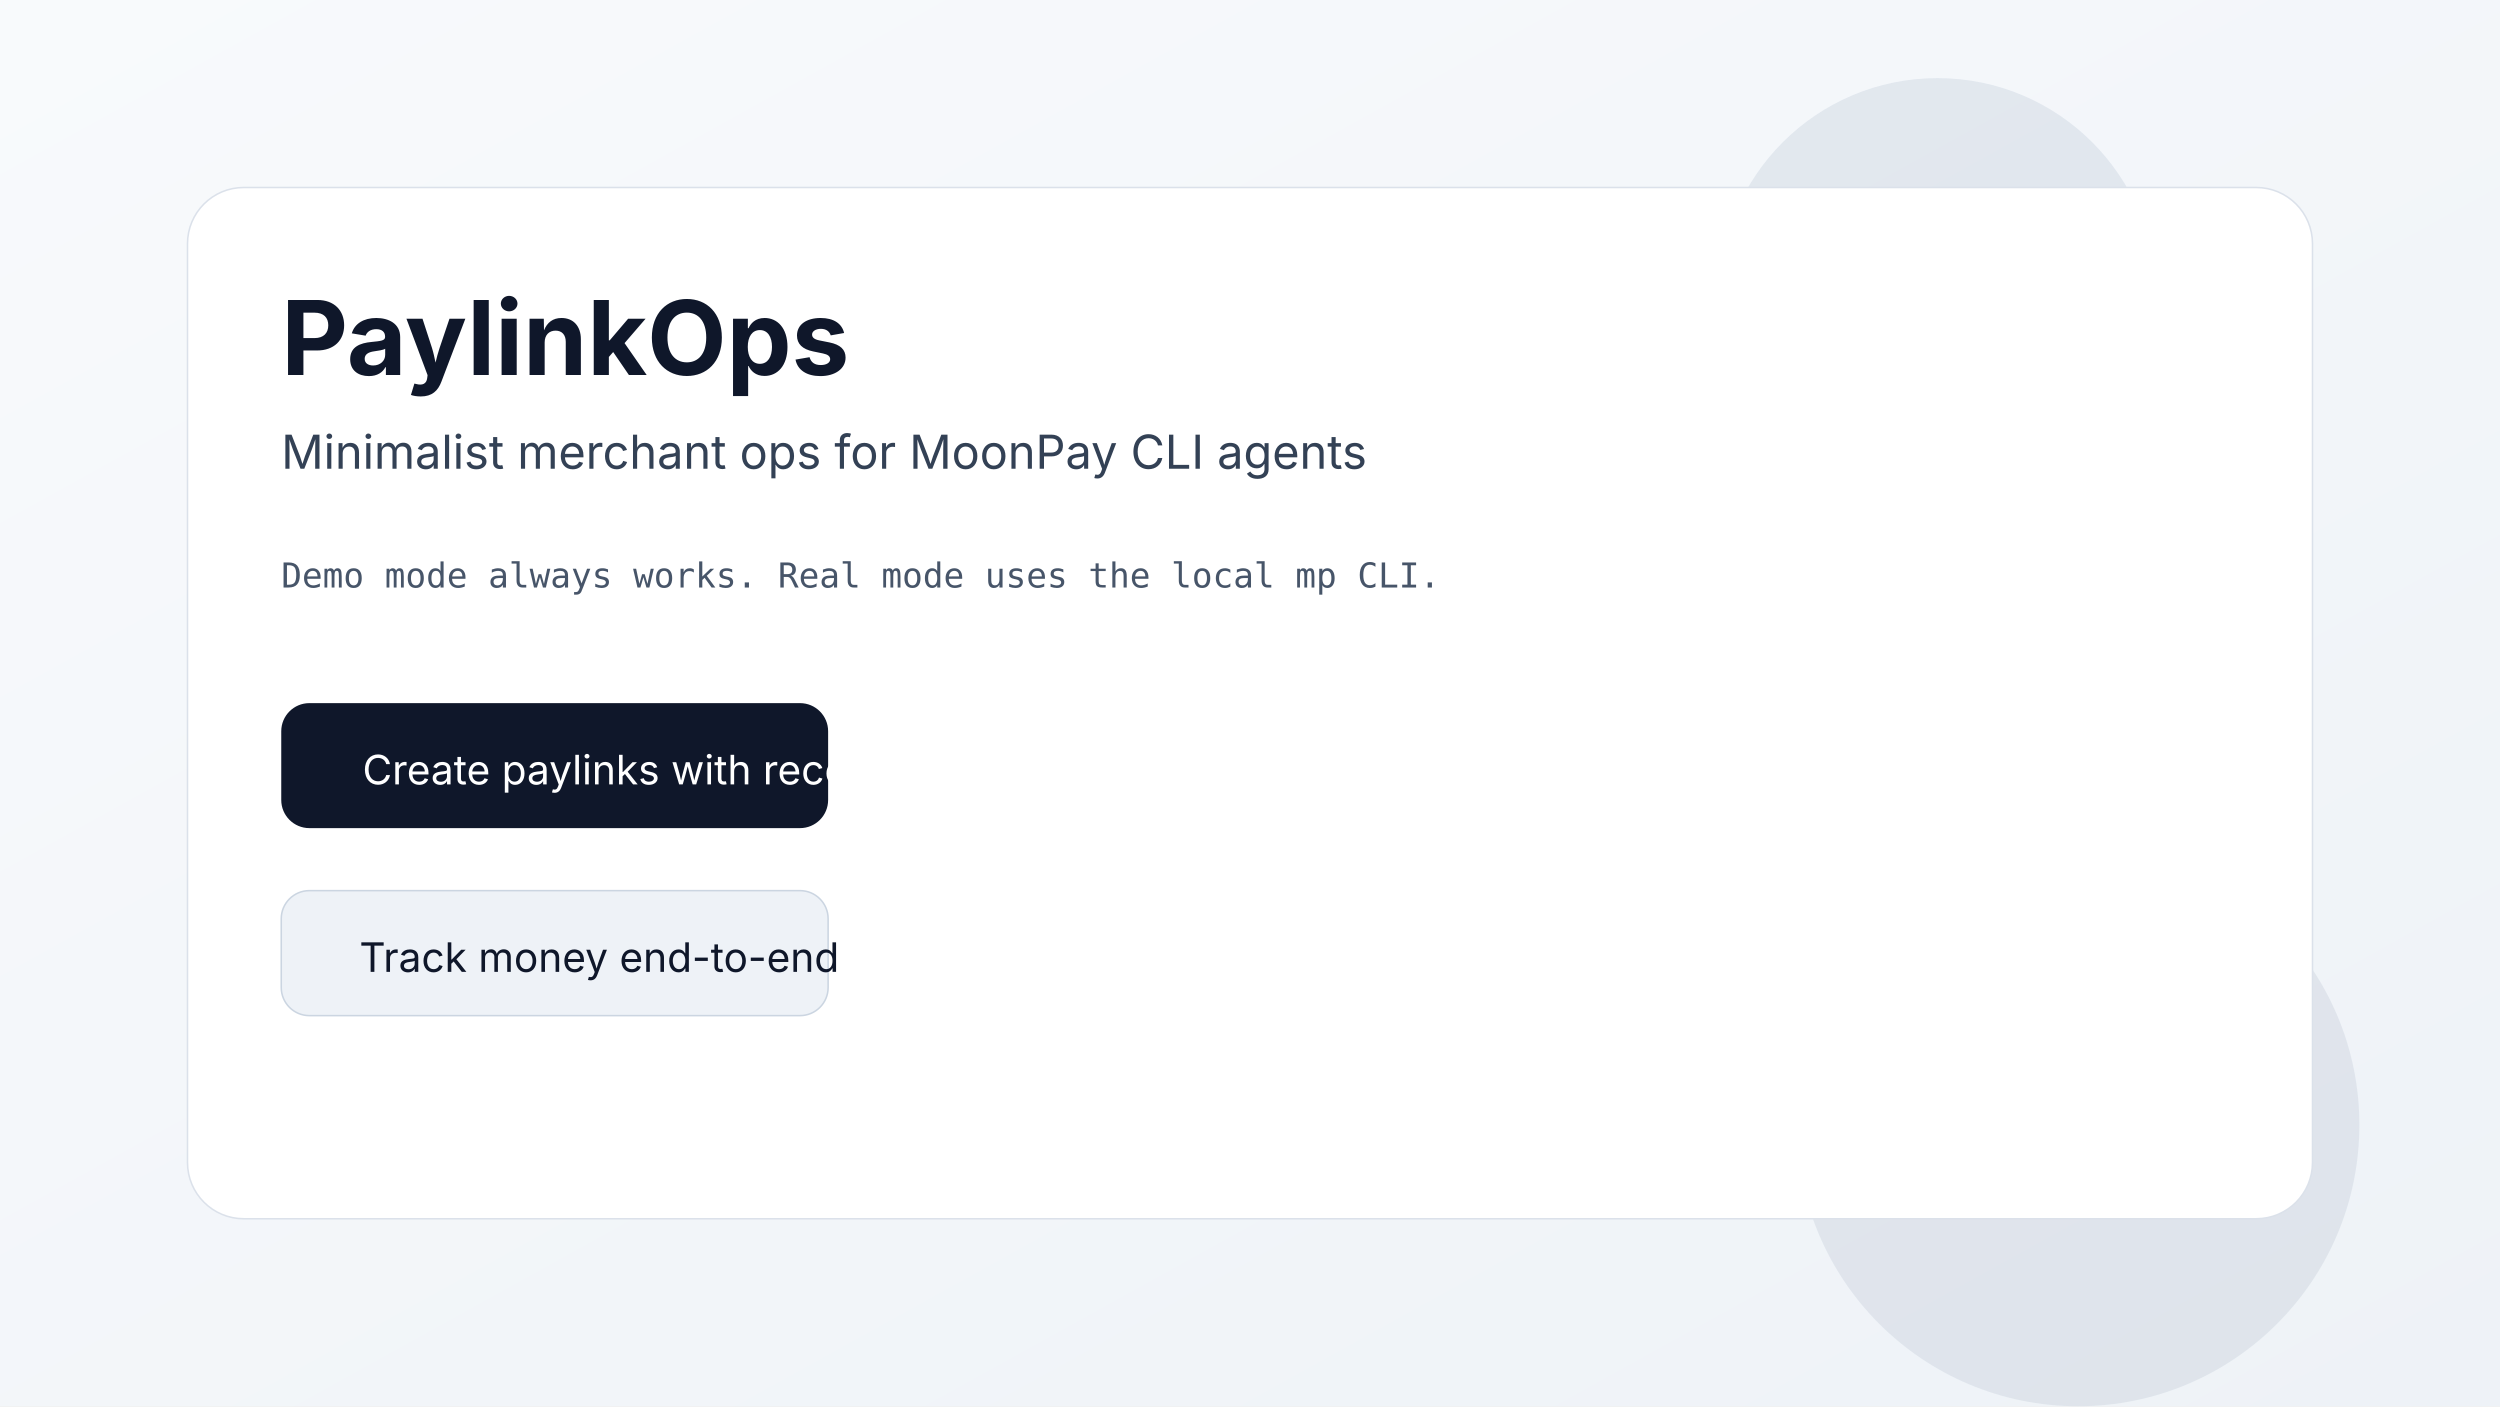
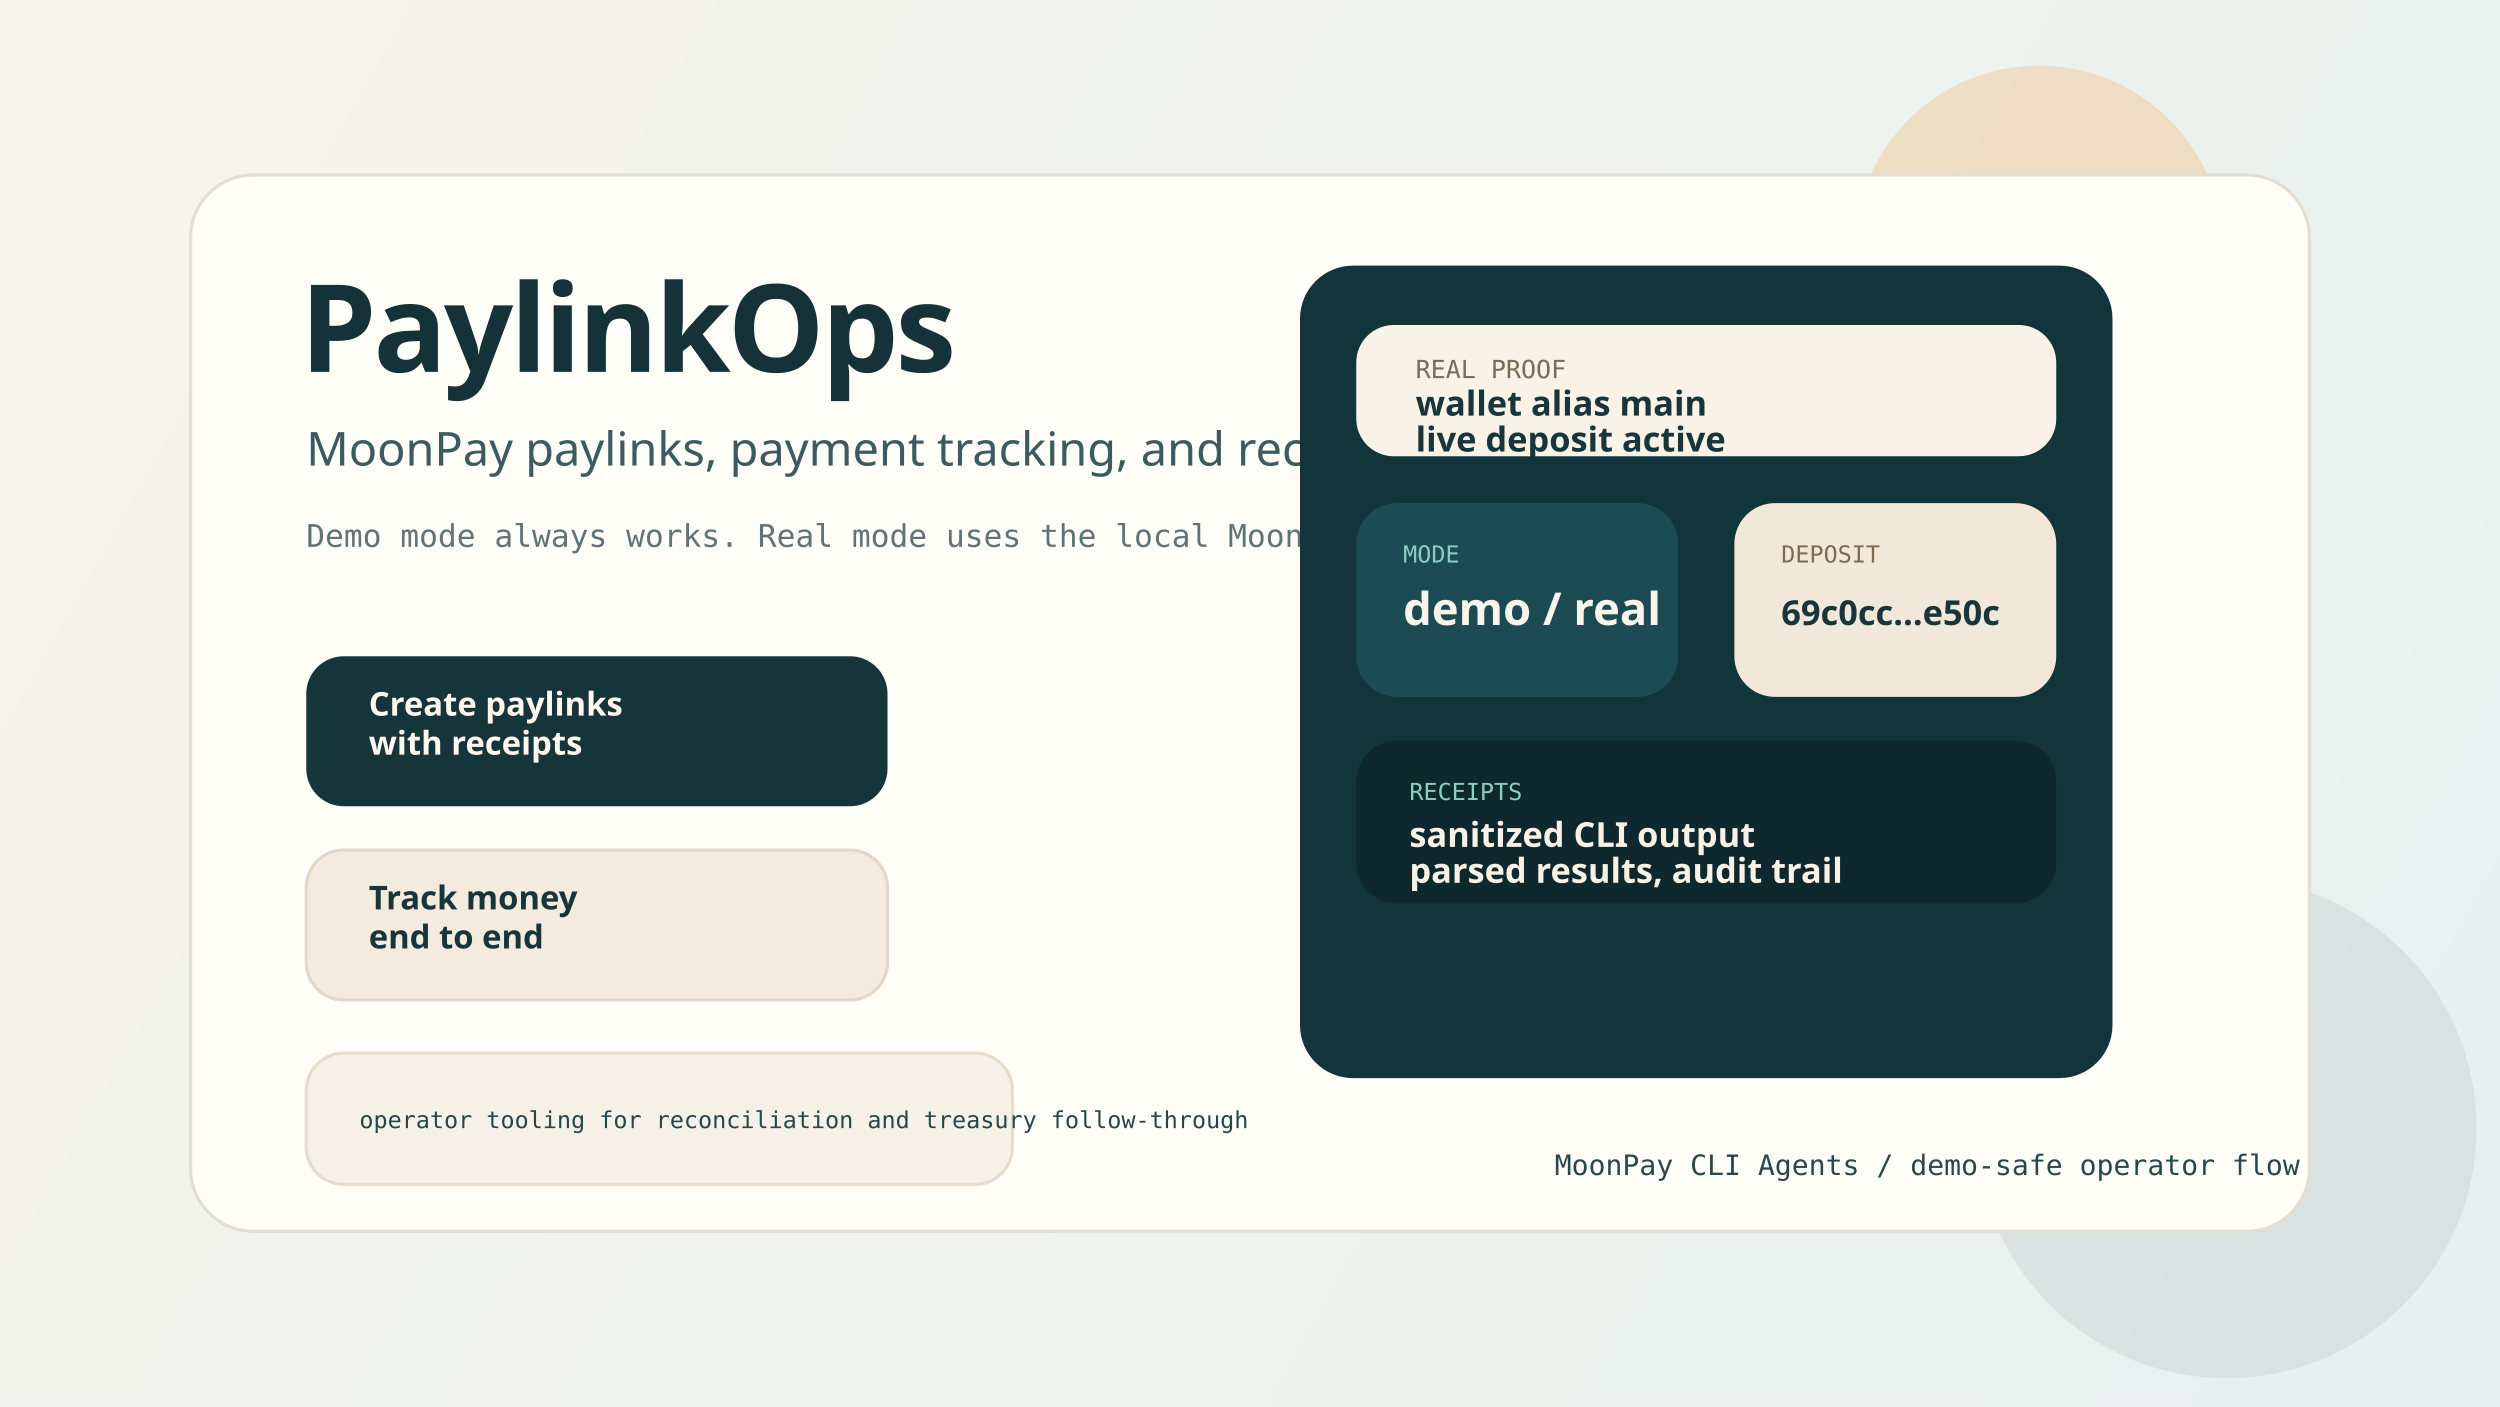
- <svg xmlns="http://www.w3.org/2000/svg" width="1600" height="900" viewBox="0 0 1600 900">
+ <svg xmlns="http://www.w3.org/2000/svg" width="1600" height="900" viewBox="0 0 1600 900" fill="none">
  <defs>
-     <linearGradient id="bg" x1="0" y1="0" x2="1" y2="1">
-       <stop offset="0%" stop-color="#f8fafc" />
-       <stop offset="100%" stop-color="#eef2f7" />
+     <linearGradient id="bg" x1="0" y1="0" x2="1600" y2="900" gradientUnits="userSpaceOnUse">
+       <stop stop-color="#F7F4ED" />
+       <stop offset="1" stop-color="#E7F0EF" />
    </linearGradient>
  </defs>
  <rect width="1600" height="900" fill="url(#bg)" />
-   <circle cx="1240" cy="190" r="140" fill="#cbd5e1" opacity="0.45" />
-   <circle cx="1330" cy="720" r="180" fill="#94a3b8" opacity="0.18" />
-   <rect x="120" y="120" width="1360" height="660" rx="36" fill="#ffffff" stroke="#dbe1ea" />
-   <text x="180" y="240" font-family="Inter, Arial, sans-serif" font-size="66" font-weight="700" fill="#0f172a">PaylinkOps</text>
-   <text x="180" y="300" font-family="Inter, Arial, sans-serif" font-size="30" fill="#334155">Minimalist merchant ops for MoonPay CLI agents</text>
-   <text x="180" y="376" font-family="ui-monospace, SFMono-Regular, Menlo, monospace" font-size="22" fill="#475569">Demo mode always works. Real mode uses the local mp CLI.</text>
-   <rect x="180" y="450" width="350" height="80" rx="18" fill="#0f172a" />
-   <text x="232" y="502" font-family="Inter, Arial, sans-serif" font-size="26" fill="#ffffff">Create paylinks with receipts</text>
-   <rect x="180" y="570" width="350" height="80" rx="18" fill="#eef2f7" stroke="#cbd5e1" />
-   <text x="230" y="622" font-family="Inter, Arial, sans-serif" font-size="26" fill="#0f172a">Track money end-to-end</text>
+   <circle cx="1305" cy="160" r="118" fill="#F1C792" fill-opacity="0.45" />
+   <circle cx="1425" cy="722" r="160" fill="#194249" fill-opacity="0.08" />
+   <rect x="122" y="112" width="1356" height="676" rx="40" fill="#FFFDF8" stroke="#E4DDD1" stroke-width="2" />
+   <text x="192" y="238" fill="#153238" font-family="'Avenir Next', 'Segoe UI', sans-serif" font-size="78" font-weight="700" letter-spacing="-2">PaylinkOps</text>
+   <text x="196" y="298" fill="#3B5B60" font-family="'Avenir Next', 'Segoe UI', sans-serif" font-size="30" font-weight="500">MoonPay paylinks, payment tracking, and receipt-first operations</text>
+   <text x="196" y="350" fill="#607378" font-family="'IBM Plex Mono', 'SFMono-Regular', monospace" font-size="20">Demo mode always works. Real mode uses the local MoonPay CLI.</text>
+   <rect x="196" y="420" width="372" height="96" rx="24" fill="#16353B" />
+   <text x="236" y="458" fill="#FFF7ED" font-family="'Avenir Next', 'Segoe UI', sans-serif" font-size="21" font-weight="700">
+     <tspan x="236" dy="0">Create paylinks</tspan>
+     <tspan x="236" dy="25">with receipts</tspan>
+   </text>
+   <rect x="196" y="544" width="372" height="96" rx="24" fill="#F2EBDE" stroke="#E3D8C7" stroke-width="2" />
+   <text x="236" y="582" fill="#17353B" font-family="'Avenir Next', 'Segoe UI', sans-serif" font-size="21" font-weight="700">
+     <tspan x="236" dy="0">Track money</tspan>
+     <tspan x="236" dy="25">end to end</tspan>
+   </text>
+   <rect x="196" y="674" width="452" height="84" rx="24" fill="#F6F1E7" stroke="#E7DCCC" stroke-width="2" />
+   <text x="230" y="722" fill="#26464C" font-family="'IBM Plex Mono', 'SFMono-Regular', monospace" font-size="15">operator tooling for reconciliation and treasury follow-through</text>
+   <rect x="832" y="170" width="520" height="520" rx="34" fill="#12343B" />
+   <rect x="868" y="208" width="448" height="84" rx="24" fill="#F8F2E7" />
+   <text x="906" y="242" fill="#7A6B56" font-family="'IBM Plex Mono', 'SFMono-Regular', monospace" font-size="16">REAL PROOF</text>
+   <text x="906" y="266" fill="#17353B" font-family="'Avenir Next', 'Segoe UI', sans-serif" font-size="22" font-weight="700">
+     <tspan x="906" dy="0">wallet alias main</tspan>
+     <tspan x="906" dy="23">live deposit active</tspan>
+   </text>
+   <rect x="868" y="322" width="206" height="124" rx="26" fill="#1D4B53" />
+   <text x="898" y="360" fill="#8BCFC3" font-family="'IBM Plex Mono', 'SFMono-Regular', monospace" font-size="15">MODE</text>
+   <text x="898" y="400" fill="#F9F4EA" font-family="'Avenir Next', 'Segoe UI', sans-serif" font-size="29" font-weight="700">demo / real</text>
+   <rect x="1110" y="322" width="206" height="124" rx="26" fill="#F2E8D9" />
+   <text x="1140" y="360" fill="#7C6A51" font-family="'IBM Plex Mono', 'SFMono-Regular', monospace" font-size="15">DEPOSIT</text>
+   <text x="1140" y="400" fill="#17353B" font-family="'Avenir Next', 'Segoe UI', sans-serif" font-size="22" font-weight="700">69c0cc...e50c</text>
+   <rect x="868" y="474" width="448" height="104" rx="26" fill="#0E282E" />
+   <text x="902" y="512" fill="#8BCFC3" font-family="'IBM Plex Mono', 'SFMono-Regular', monospace" font-size="15">RECEIPTS</text>
+   <text x="902" y="542" fill="#F7F1E6" font-family="'Avenir Next', 'Segoe UI', sans-serif" font-size="22" font-weight="700">
+     <tspan x="902" dy="0">sanitized CLI output</tspan>
+     <tspan x="902" dy="23">parsed results, audit trail</tspan>
+   </text>
+   <text x="995" y="752" fill="#29474D" font-family="'IBM Plex Mono', 'SFMono-Regular', monospace" font-size="18">MoonPay CLI Agents / demo-safe operator flow</text>
</svg>
